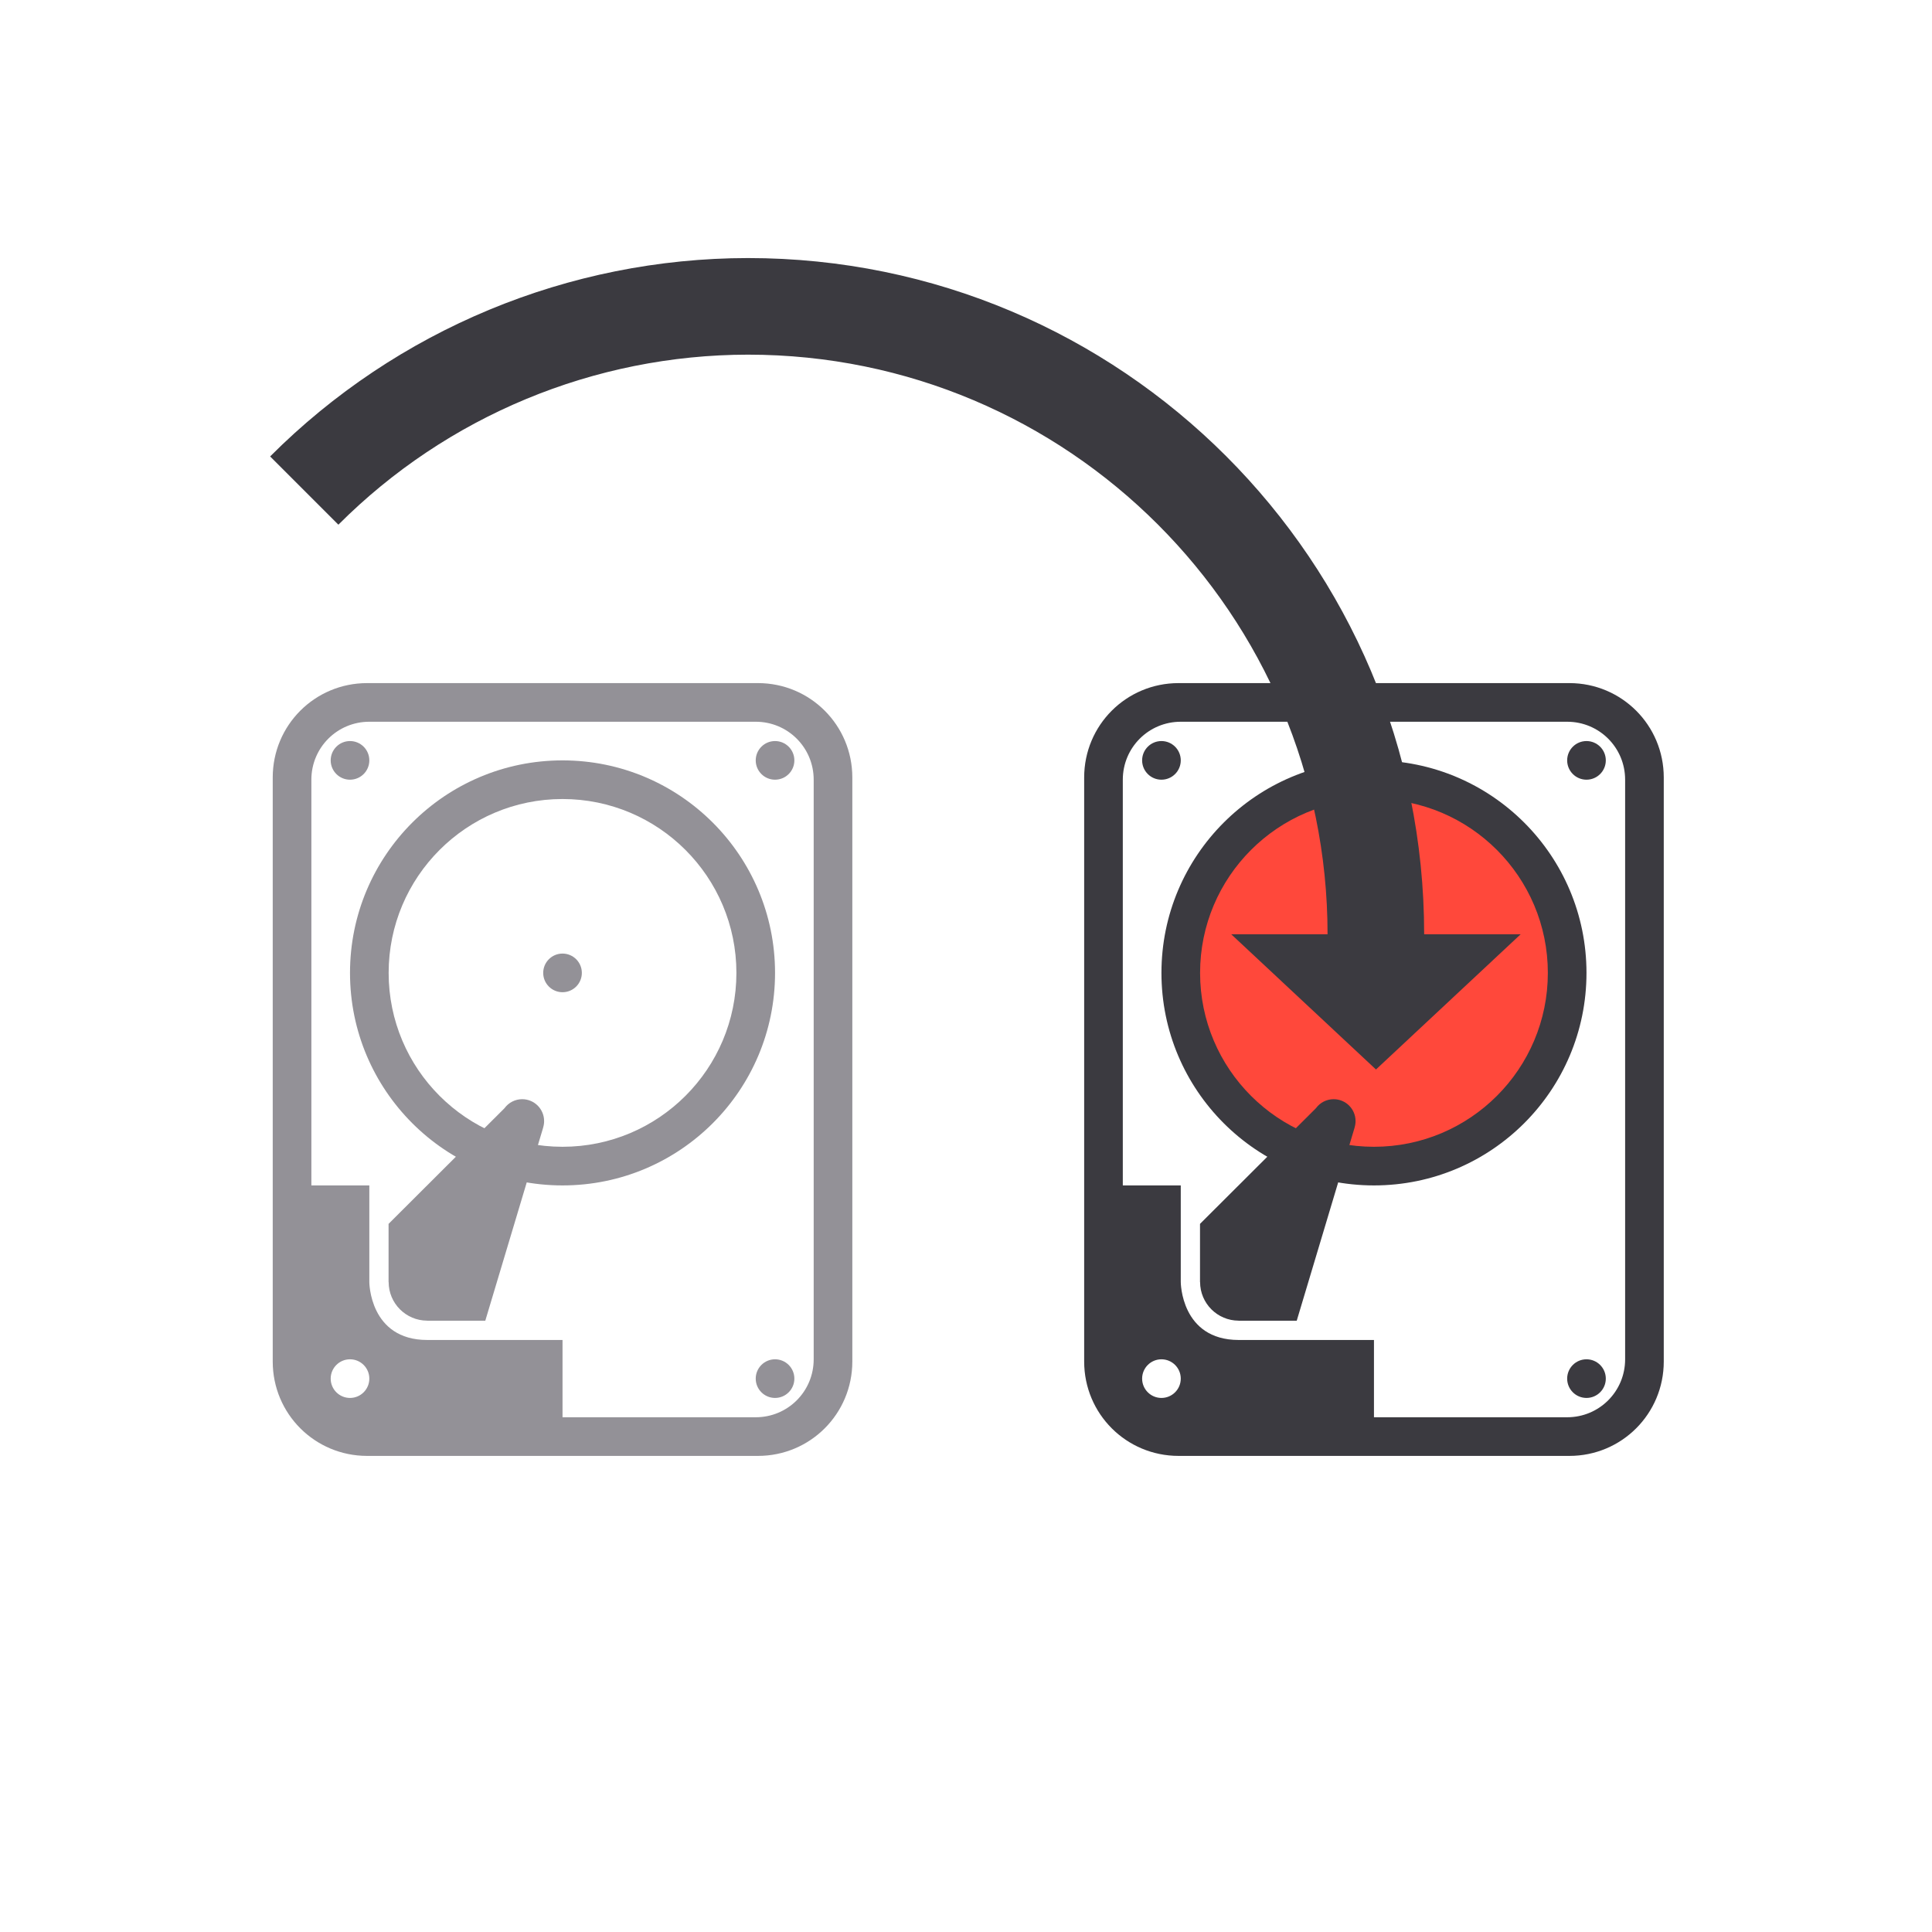
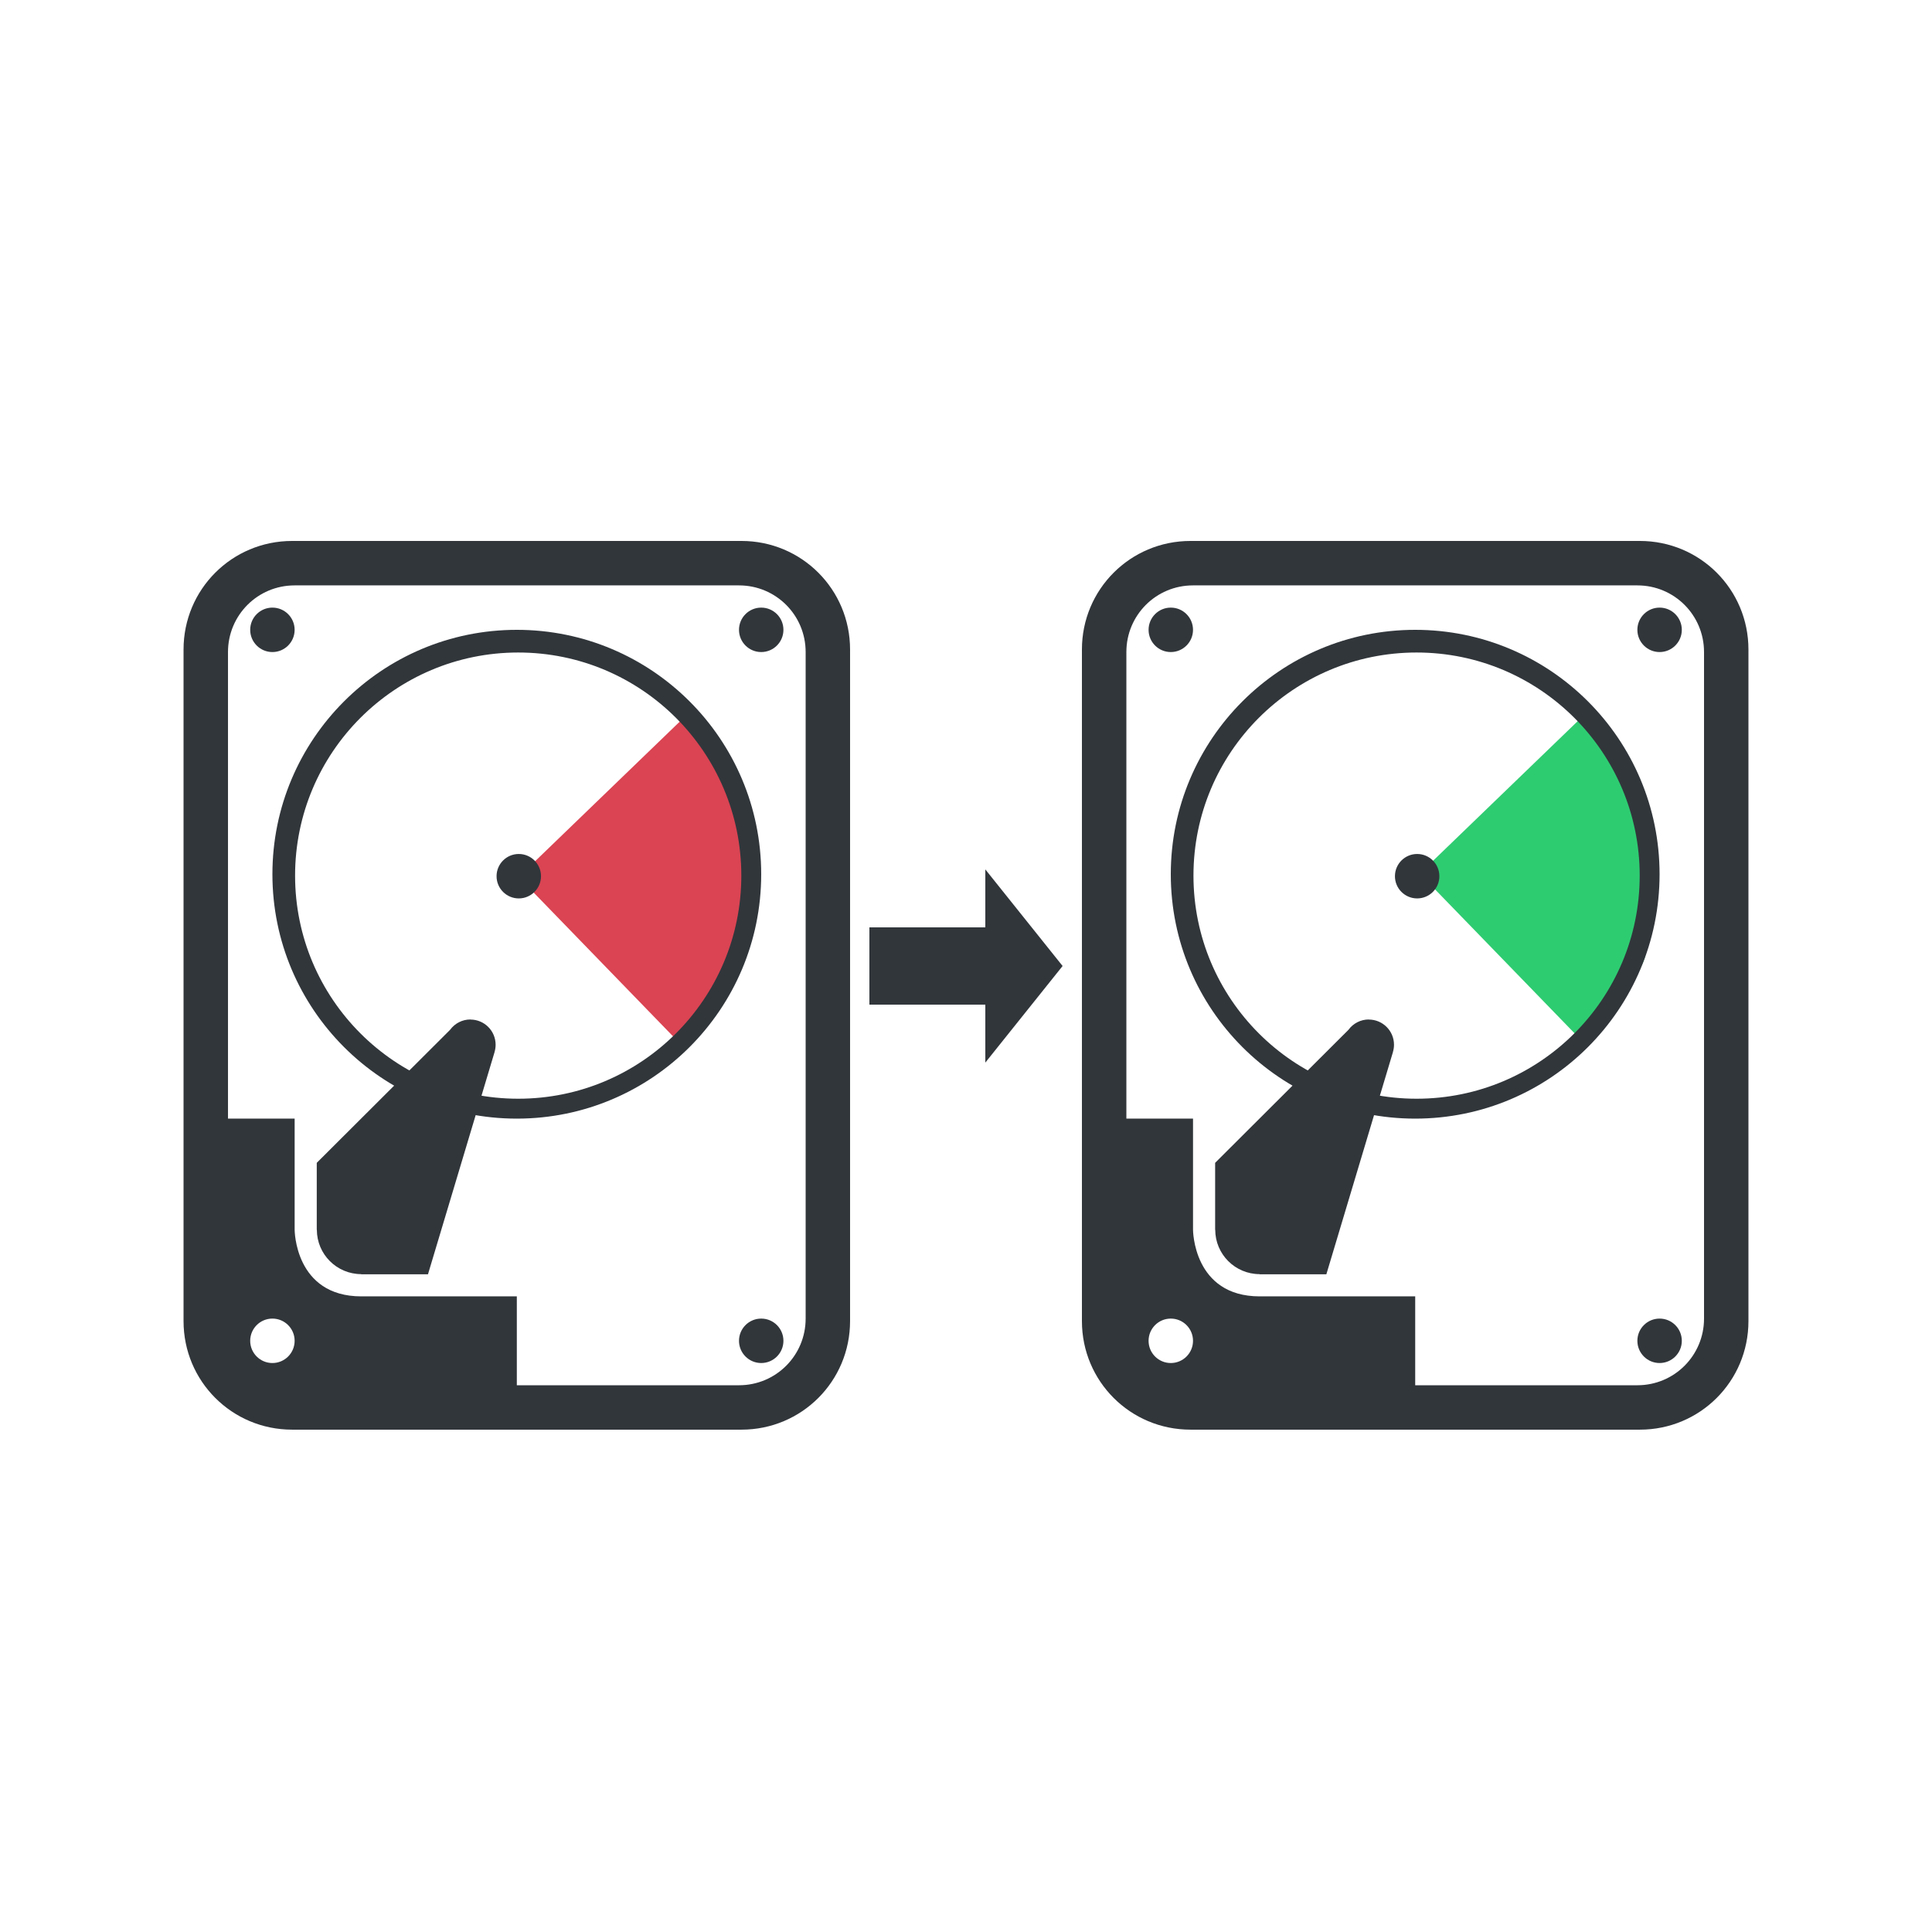
<svg xmlns="http://www.w3.org/2000/svg" width="100" height="100" viewBox="0 0 100 100" id="svg2" version="1.1">
  <defs id="defs4">
    <clipPath clipPathUnits="userSpaceOnUse" id="clipPath4376">
      <ellipse style="opacity:1;fill:#67a100;fill-opacity:1;stroke:none;stroke-width:2;stroke-miterlimit:4;stroke-dasharray:none;stroke-opacity:1" id="ellipse4378" cx="50" cy="992.862" rx="21" ry="20.5" />
    </clipPath>
    <clipPath clipPathUnits="userSpaceOnUse" id="clipPath4382">
      <ellipse style="opacity:1;fill:#67a100;fill-opacity:1;stroke:none;stroke-width:2;stroke-miterlimit:4;stroke-dasharray:none;stroke-opacity:1" id="ellipse4384" cx="50" cy="992.862" rx="21" ry="21.5" />
    </clipPath>
    <clipPath clipPathUnits="userSpaceOnUse" id="clipPath4388">
      <circle style="opacity:1;fill:#67a100;fill-opacity:1;stroke:none;stroke-width:2;stroke-miterlimit:4;stroke-dasharray:none;stroke-opacity:1" id="circle4390" cx="50" cy="992.362" r="21" />
    </clipPath>
    <clipPath clipPathUnits="userSpaceOnUse" id="clipPath4394">
      <circle style="opacity:1;fill:#67a100;fill-opacity:1;stroke:none;stroke-width:2;stroke-miterlimit:4;stroke-dasharray:none;stroke-opacity:1" id="circle4396" cx="50" cy="992.362" r="21" />
    </clipPath>
    <clipPath clipPathUnits="userSpaceOnUse" id="clipPath4376-6">
      <ellipse style="opacity:1;fill:#67a100;fill-opacity:1;stroke:none;stroke-width:2;stroke-miterlimit:4;stroke-dasharray:none;stroke-opacity:1" id="ellipse4378-8" cx="50" cy="992.862" rx="21" ry="20.5" />
    </clipPath>
    <clipPath clipPathUnits="userSpaceOnUse" id="clipPath4382-2">
      <ellipse style="opacity:1;fill:#67a100;fill-opacity:1;stroke:none;stroke-width:2;stroke-miterlimit:4;stroke-dasharray:none;stroke-opacity:1" id="ellipse4384-3" cx="50" cy="992.862" rx="21" ry="21.5" />
    </clipPath>
    <clipPath clipPathUnits="userSpaceOnUse" id="clipPath4394-6">
      <circle style="opacity:1;fill:#67a100;fill-opacity:1;stroke:none;stroke-width:2;stroke-miterlimit:4;stroke-dasharray:none;stroke-opacity:1" id="circle4396-1" cx="50" cy="992.362" r="21" />
    </clipPath>
    <clipPath clipPathUnits="userSpaceOnUse" id="clipPath4388-9">
      <circle style="opacity:1;fill:#67a100;fill-opacity:1;stroke:none;stroke-width:2;stroke-miterlimit:4;stroke-dasharray:none;stroke-opacity:1" id="circle4390-9" cx="50" cy="992.362" r="21" />
    </clipPath>
    <clipPath clipPathUnits="userSpaceOnUse" id="clipPath4382-6">
      <ellipse style="opacity:1;fill:#67a100;fill-opacity:1;stroke:none;stroke-width:2;stroke-miterlimit:4;stroke-dasharray:none;stroke-opacity:1" id="ellipse4384-7" cx="50" cy="992.862" rx="21" ry="21.5" />
    </clipPath>
    <clipPath clipPathUnits="userSpaceOnUse" id="clipPath4394-1">
      <circle style="opacity:1;fill:#67a100;fill-opacity:1;stroke:none;stroke-width:2;stroke-miterlimit:4;stroke-dasharray:none;stroke-opacity:1" id="circle4396-7" cx="50" cy="992.362" r="21" />
    </clipPath>
    <clipPath clipPathUnits="userSpaceOnUse" id="clipPath4388-6">
      <circle style="opacity:1;fill:#67a100;fill-opacity:1;stroke:none;stroke-width:2;stroke-miterlimit:4;stroke-dasharray:none;stroke-opacity:1" id="circle4390-1" cx="50" cy="992.362" r="21" />
    </clipPath>
    <clipPath clipPathUnits="userSpaceOnUse" id="clipPath4376-1">
      <ellipse style="opacity:1;fill:#67a100;fill-opacity:1;stroke:none;stroke-width:2;stroke-miterlimit:4;stroke-dasharray:none;stroke-opacity:1" id="ellipse4378-3" cx="50" cy="992.862" rx="21" ry="20.5" />
    </clipPath>
    <clipPath clipPathUnits="userSpaceOnUse" id="clipPath4955">
      <rect style="opacity:1;fill:#f33600;fill-opacity:1;stroke:none;stroke-width:2.8;stroke-linejoin:round;stroke-miterlimit:4;stroke-dasharray:none;stroke-opacity:1" id="rect4957" width="60" height="25" x="20" y="990.362" ry="3" />
    </clipPath>
    <clipPath clipPathUnits="userSpaceOnUse" id="clipPath4962">
      <circle style="opacity:1;fill:#f33600;fill-opacity:1;stroke:none;stroke-width:2.8;stroke-linejoin:round;stroke-miterlimit:4;stroke-dasharray:none;stroke-opacity:1" id="circle4964" cx="50" cy="44" r="15" />
    </clipPath>
  </defs>
  <g id="layer1" transform="translate(0,-952.3622)">
-     <g id="g5267" transform="translate(124,0)">
-       <circle r="10" cy="1002.719" cx="-52.884" id="path5085" style="opacity:1;fill:#ff483b;fill-opacity:1;stroke:none;stroke-width:2.8;stroke-linejoin:round;stroke-miterlimit:4;stroke-dasharray:none;stroke-opacity:1" />
-       <path id="path4175-2" d="m -85.286,965.719 a 35,35 0 0 0 -24.732,10.268 l 3.533,3.533 a 30,30 0 0 1 21.199,-8.801 30,30 0 0 1 30,30 l -4.986,0 7.492,7 7.49,-7 -4.996,0 a 35,35 0 0 0 -35,-35 z" style="opacity:1;fill:#3b3a40;fill-opacity:1;stroke:none;stroke-width:2;stroke-miterlimit:4;stroke-dasharray:none;stroke-opacity:1" />
-       <g style="opacity:1" transform="translate(-129.8837,-4.642876)" id="g4239-1">
-         <path style="opacity:1;fill:#939197;fill-opacity:1;stroke:none;stroke-width:2;stroke-miterlimit:4;stroke-dasharray:none;stroke-opacity:1" d="M 24.887,40 C 22.179,40 20,42.179 20,44.887 l 0,30.227 C 20,77.821 22.179,80 24.887,80 l 20.227,0 C 47.821,80 50,77.821 50,75.113 L 50,44.887 C 50,42.179 47.821,40 45.113,40 L 24.887,40 Z M 25,42 45,42 c 1.662,0 3,1.338 3,3 l 0,30 c 0,1.662 -1.338,3 -3,3 l -10,0 0,-4 -3,0 -4,0 c -3,0 -3,-3 -3,-3 l 0,-5 -1,0 -2,0 0,-21 c 0,-1.662 1.338,-3 3,-3 z m -1,33 a 1,1 0 0 1 1,1 1,1 0 0 1 -1,1 1,1 0 0 1 -1,-1 1,1 0 0 1 1,-1 z" transform="translate(0,952.3622)" id="rect4196-4" />
-         <path style="opacity:1;fill:#939197;fill-opacity:1;stroke:none;stroke-width:2;stroke-miterlimit:4;stroke-dasharray:none;stroke-opacity:1" d="M 35,44 A 11,11 0 0 0 24,55 11,11 0 0 0 35,66 11,11 0 0 0 46,55 11,11 0 0 0 35,44 Z m 0,2 a 9,9 0 0 1 9,9 9,9 0 0 1 -9,9 9,9 0 0 1 -9,-9 9,9 0 0 1 9,-9 z" transform="translate(0,952.3622)" id="path4205-8" />
-         <circle style="opacity:1;fill:#939197;fill-opacity:1;stroke:none;stroke-width:2;stroke-miterlimit:4;stroke-dasharray:none;stroke-opacity:1" id="path4212-1" cx="24" cy="996.362" r="1" />
-         <circle style="opacity:1;fill:#939197;fill-opacity:1;stroke:none;stroke-width:2;stroke-miterlimit:4;stroke-dasharray:none;stroke-opacity:1" id="path4214-1" cx="46" cy="996.362" r="1" />
-         <circle style="opacity:1;fill:#939197;fill-opacity:1;stroke:none;stroke-width:2;stroke-miterlimit:4;stroke-dasharray:none;stroke-opacity:1" id="path4216-3" cx="35" cy="1007.362" r="1" />
-         <path style="opacity:1;fill:#939197;fill-opacity:1;stroke:none;stroke-width:2;stroke-miterlimit:4;stroke-dasharray:none;stroke-opacity:1" d="m 32.914,61.537 a 1.134,1.134 0 0 0 -0.918,0.467 l -6,5.986 0,2.014 0,1 0.004,0 A 2,2 0 0 0 27.996,73 l 0,0.004 1,0 2.006,0 L 34,63 33.998,62.998 a 1.134,1.134 0 0 0 0.049,-0.328 1.134,1.134 0 0 0 -1.133,-1.133 z" transform="translate(0,952.3622)" id="path4224-0" />
-         <circle style="opacity:1;fill:#939197;fill-opacity:1;stroke:none;stroke-width:2;stroke-miterlimit:4;stroke-dasharray:none;stroke-opacity:1" id="path4231-7" cx="46" cy="1028.362" r="1" />
-       </g>
-       <g style="opacity:1" transform="translate(-87.88373,-4.642876)" id="g4239-6-9">
-         <path style="opacity:1;fill:#3b3a40;fill-opacity:1;stroke:none;stroke-width:2;stroke-miterlimit:4;stroke-dasharray:none;stroke-opacity:1" d="M 24.887,40 C 22.179,40 20,42.179 20,44.887 l 0,30.227 C 20,77.821 22.179,80 24.887,80 l 20.227,0 C 47.821,80 50,77.821 50,75.113 L 50,44.887 C 50,42.179 47.821,40 45.113,40 L 24.887,40 Z M 25,42 45,42 c 1.662,0 3,1.338 3,3 l 0,30 c 0,1.662 -1.338,3 -3,3 l -10,0 0,-4 -3,0 -4,0 c -3,0 -3,-3 -3,-3 l 0,-5 -1,0 -2,0 0,-21 c 0,-1.662 1.338,-3 3,-3 z m -1,33 a 1,1 0 0 1 1,1 1,1 0 0 1 -1,1 1,1 0 0 1 -1,-1 1,1 0 0 1 1,-1 z" transform="translate(0,952.3622)" id="rect4196-3-8" />
-         <path style="opacity:1;fill:#3b3a40;fill-opacity:1;stroke:none;stroke-width:2;stroke-miterlimit:4;stroke-dasharray:none;stroke-opacity:1" d="M 35,44 A 11,11 0 0 0 24,55 11,11 0 0 0 35,66 11,11 0 0 0 46,55 11,11 0 0 0 35,44 Z m 0,2 a 9,9 0 0 1 9,9 9,9 0 0 1 -9,9 9,9 0 0 1 -9,-9 9,9 0 0 1 9,-9 z" transform="translate(0,952.3622)" id="path4205-5-3" />
-         <circle style="opacity:1;fill:#3b3a40;fill-opacity:1;stroke:none;stroke-width:2;stroke-miterlimit:4;stroke-dasharray:none;stroke-opacity:1" id="path4212-4-4" cx="24" cy="996.362" r="1" />
-         <circle style="opacity:1;fill:#3b3a40;fill-opacity:1;stroke:none;stroke-width:2;stroke-miterlimit:4;stroke-dasharray:none;stroke-opacity:1" id="path4214-4-8" cx="46" cy="996.362" r="1" />
-         <circle style="opacity:1;fill:#3b3a40;fill-opacity:1;stroke:none;stroke-width:2;stroke-miterlimit:4;stroke-dasharray:none;stroke-opacity:1" id="path4216-6-7" cx="35" cy="1007.362" r="1" />
-         <path style="opacity:1;fill:#3b3a40;fill-opacity:1;stroke:none;stroke-width:2;stroke-miterlimit:4;stroke-dasharray:none;stroke-opacity:1" d="m 32.914,61.537 a 1.134,1.134 0 0 0 -0.918,0.467 l -6,5.986 0,2.014 0,1 0.004,0 A 2,2 0 0 0 27.996,73 l 0,0.004 1,0 2.006,0 L 34,63 33.998,62.998 a 1.134,1.134 0 0 0 0.049,-0.328 1.134,1.134 0 0 0 -1.133,-1.133 z" transform="translate(0,952.3622)" id="path4224-1-4" />
-         <circle style="opacity:1;fill:#3b3a40;fill-opacity:1;stroke:none;stroke-width:2;stroke-miterlimit:4;stroke-dasharray:none;stroke-opacity:1" id="path4231-2-6" cx="46" cy="1028.362" r="1" />
-       </g>
+     <path style="opacity:1;fill:#da4453;fill-opacity:1;stroke:none;stroke-width:2.8;stroke-linejoin:round;stroke-miterlimit:4;stroke-dasharray:none;stroke-opacity:1" d="m 35.36,1006.543 c 3,-5 3.553,-2.332 3.271,-8.783 -0.271,-6.217 -0.271,-4.217 -3.271,-8.217 l -8.515,8.217 z" id="path4971-1-6-9" />
+     <path style="fill:none;fill-rule:evenodd;stroke:#000000;stroke-width:1px;stroke-linecap:butt;stroke-linejoin:miter;stroke-opacity:1" d="m -600,752.362 0,0" id="path4763" />
+     <g id="g4568" transform="matrix(0.7855012,0,0,0.7937203,-5.340306,202.8818)">
+       <path style="opacity:1;fill:#31363b;fill-opacity:1;stroke:none;stroke-width:2;stroke-miterlimit:4;stroke-dasharray:none;stroke-opacity:1" d="m 40.853,985.335 a 16.104,15.938 0 0 0 -16.104,15.937 16.104,15.938 0 0 0 16.104,15.938 16.104,15.938 0 0 0 16.104,-15.938 16.104,15.938 0 0 0 -16.104,-15.937 z m 0.092,1.479 a 14.702,14.549 0 0 1 14.702,14.549 14.702,14.549 0 0 1 -14.702,14.549 14.702,14.549 0 0 1 -14.702,-14.549 14.702,14.549 0 0 1 14.702,-14.549 z" id="path4205-5-8-4" />
+       <path id="rect4196-3-2-6" d="m 26.047,979.539 c -3.964,0 -7.154,3.158 -7.154,7.08 l 0,43.794 c 0,3.923 3.191,7.08 7.154,7.08 l 29.612,0 c 3.964,0 7.154,-3.158 7.154,-7.08 l 0,-43.794 c 0,-3.923 -3.191,-7.08 -7.154,-7.08 l -29.612,0 z m 0.166,2.898 29.281,0 c 2.433,0 4.392,1.939 4.392,4.347 l 0,43.466 c 0,2.408 -1.959,4.347 -4.392,4.347 l -14.64,0 0,-5.796 -4.392,0 -5.856,0 c -4.392,0 -4.392,-4.347 -4.392,-4.347 l 0,-7.244 -1.464,0 -2.928,0 0,-30.426 c 0,-2.408 1.959,-4.347 4.392,-4.347 z M 24.749,1030.25 a 1.464,1.449 0 0 1 1.464,1.449 1.464,1.449 0 0 1 -1.464,1.449 1.464,1.449 0 0 1 -1.464,-1.449 1.464,1.449 0 0 1 1.464,-1.449 z" style="opacity:1;fill:#31363b;fill-opacity:1;stroke:none;stroke-width:2;stroke-miterlimit:4;stroke-dasharray:none;stroke-opacity:1" />
+       <ellipse ry="1.449" rx="1.464" cy="985.335" cx="24.749" id="path4212-4-9-5" style="opacity:1;fill:#31363b;fill-opacity:1;stroke:none;stroke-width:2;stroke-miterlimit:4;stroke-dasharray:none;stroke-opacity:1" />
+       <ellipse ry="1.449" rx="1.464" cy="985.335" cx="56.958" id="path4214-4-5-2" style="opacity:1;fill:#31363b;fill-opacity:1;stroke:none;stroke-width:2;stroke-miterlimit:4;stroke-dasharray:none;stroke-opacity:1" />
+       <ellipse ry="1.449" rx="1.464" cy="1001.401" cx="40.983" id="path4216-6-6-3" style="opacity:1;fill:#31363b;fill-opacity:1;stroke:none;stroke-width:2;stroke-miterlimit:4;stroke-dasharray:none;stroke-opacity:1" />
+       <path id="path4224-1-5-6" d="m 37.799,1010.744 a 1.66,1.643 0 0 0 -1.344,0.676 l -8.784,8.673 0,2.917 0,1.449 0.006,0 a 2.928,2.898 0 0 0 2.922,2.892 l 0,0.01 1.464,0 2.937,0 4.389,-14.495 -0.003,0 a 1.66,1.643 0 0 0 0.071,-0.475 1.66,1.643 0 0 0 -1.658,-1.641 z" style="opacity:1;fill:#31363b;fill-opacity:1;stroke:none;stroke-width:2;stroke-miterlimit:4;stroke-dasharray:none;stroke-opacity:1" />
+       <ellipse ry="1.449" rx="1.464" cy="1031.699" cx="56.958" id="path4231-2-9-5" style="opacity:1;fill:#31363b;fill-opacity:1;stroke:none;stroke-width:2;stroke-miterlimit:4;stroke-dasharray:none;stroke-opacity:1" />
    </g>
-     <path style="fill:none;fill-rule:evenodd;stroke:#000000;stroke-width:1px;stroke-linecap:butt;stroke-linejoin:miter;stroke-opacity:1" d="m -600,752.362 0,0" id="path4763" />
+     <g id="g4568-5" transform="matrix(0.7855012,0,0,0.7937203,41.1597,202.8818)">
+       <path style="opacity:1;fill:#2ecc71;fill-opacity:1;stroke:none;stroke-width:2.8;stroke-linejoin:round;stroke-miterlimit:4;stroke-dasharray:none;stroke-opacity:1" d="m 51.993,1012.297 c 3.819,-6.3 4.523,-2.938 4.164,-11.065 -0.345,-7.833 -0.345,-5.313 -4.164,-10.353 l -10.84,10.353 z" id="path4971-1-6" />
+       <path style="opacity:1;fill:#31363b;fill-opacity:1;stroke:none;stroke-width:2;stroke-miterlimit:4;stroke-dasharray:none;stroke-opacity:1" d="m 40.853,985.335 a 16.104,15.938 0 0 0 -16.104,15.937 16.104,15.938 0 0 0 16.104,15.938 16.104,15.938 0 0 0 16.104,-15.938 16.104,15.938 0 0 0 -16.104,-15.937 z m 0.092,1.479 a 14.702,14.549 0 0 1 14.702,14.549 14.702,14.549 0 0 1 -14.702,14.549 14.702,14.549 0 0 1 -14.702,-14.549 14.702,14.549 0 0 1 14.702,-14.549 z" id="path4205-5-8-4-1" />
+       <path id="rect4196-3-2-6-3" d="m 26.047,979.539 c -3.964,0 -7.154,3.158 -7.154,7.08 l 0,43.794 c 0,3.923 3.191,7.08 7.154,7.08 l 29.612,0 c 3.964,0 7.154,-3.158 7.154,-7.08 l 0,-43.794 c 0,-3.923 -3.191,-7.08 -7.154,-7.08 l -29.612,0 z m 0.166,2.898 29.281,0 c 2.433,0 4.392,1.939 4.392,4.347 l 0,43.466 c 0,2.408 -1.959,4.347 -4.392,4.347 l -14.64,0 0,-5.796 -4.392,0 -5.856,0 c -4.392,0 -4.392,-4.347 -4.392,-4.347 l 0,-7.244 -1.464,0 -2.928,0 0,-30.426 c 0,-2.408 1.959,-4.347 4.392,-4.347 z M 24.749,1030.25 a 1.464,1.449 0 0 1 1.464,1.449 1.464,1.449 0 0 1 -1.464,1.449 1.464,1.449 0 0 1 -1.464,-1.449 1.464,1.449 0 0 1 1.464,-1.449 z" style="opacity:1;fill:#31363b;fill-opacity:1;stroke:none;stroke-width:2;stroke-miterlimit:4;stroke-dasharray:none;stroke-opacity:1" />
+       <ellipse ry="1.449" rx="1.464" cy="985.335" cx="24.749" id="path4212-4-9-5-9" style="opacity:1;fill:#31363b;fill-opacity:1;stroke:none;stroke-width:2;stroke-miterlimit:4;stroke-dasharray:none;stroke-opacity:1" />
+       <ellipse ry="1.449" rx="1.464" cy="985.335" cx="56.958" id="path4214-4-5-2-6" style="opacity:1;fill:#31363b;fill-opacity:1;stroke:none;stroke-width:2;stroke-miterlimit:4;stroke-dasharray:none;stroke-opacity:1" />
+       <ellipse ry="1.449" rx="1.464" cy="1001.401" cx="40.983" id="path4216-6-6-3-3" style="opacity:1;fill:#31363b;fill-opacity:1;stroke:none;stroke-width:2;stroke-miterlimit:4;stroke-dasharray:none;stroke-opacity:1" />
+       <path id="path4224-1-5-6-7" d="m 37.799,1010.744 a 1.66,1.643 0 0 0 -1.344,0.676 l -8.784,8.673 0,2.917 0,1.449 0.006,0 a 2.928,2.898 0 0 0 2.922,2.892 l 0,0.01 1.464,0 2.937,0 4.389,-14.495 -0.003,0 a 1.66,1.643 0 0 0 0.071,-0.475 1.66,1.643 0 0 0 -1.658,-1.641 z" style="opacity:1;fill:#31363b;fill-opacity:1;stroke:none;stroke-width:2;stroke-miterlimit:4;stroke-dasharray:none;stroke-opacity:1" />
+       <ellipse ry="1.449" rx="1.464" cy="1031.699" cx="56.958" id="path4231-2-9-5-0" style="opacity:1;fill:#31363b;fill-opacity:1;stroke:none;stroke-width:2;stroke-miterlimit:4;stroke-dasharray:none;stroke-opacity:1" />
+     </g>
+     <path style="fill:#31363b;fill-rule:evenodd;stroke:none;stroke-width:1px;stroke-linecap:butt;stroke-linejoin:miter;stroke-opacity:1;fill-opacity:1" d="m 55,1002.362 -4,-5 0,3 -6,0 0,4 6,0 0,3 z" id="path4542" />
  </g>
</svg>
